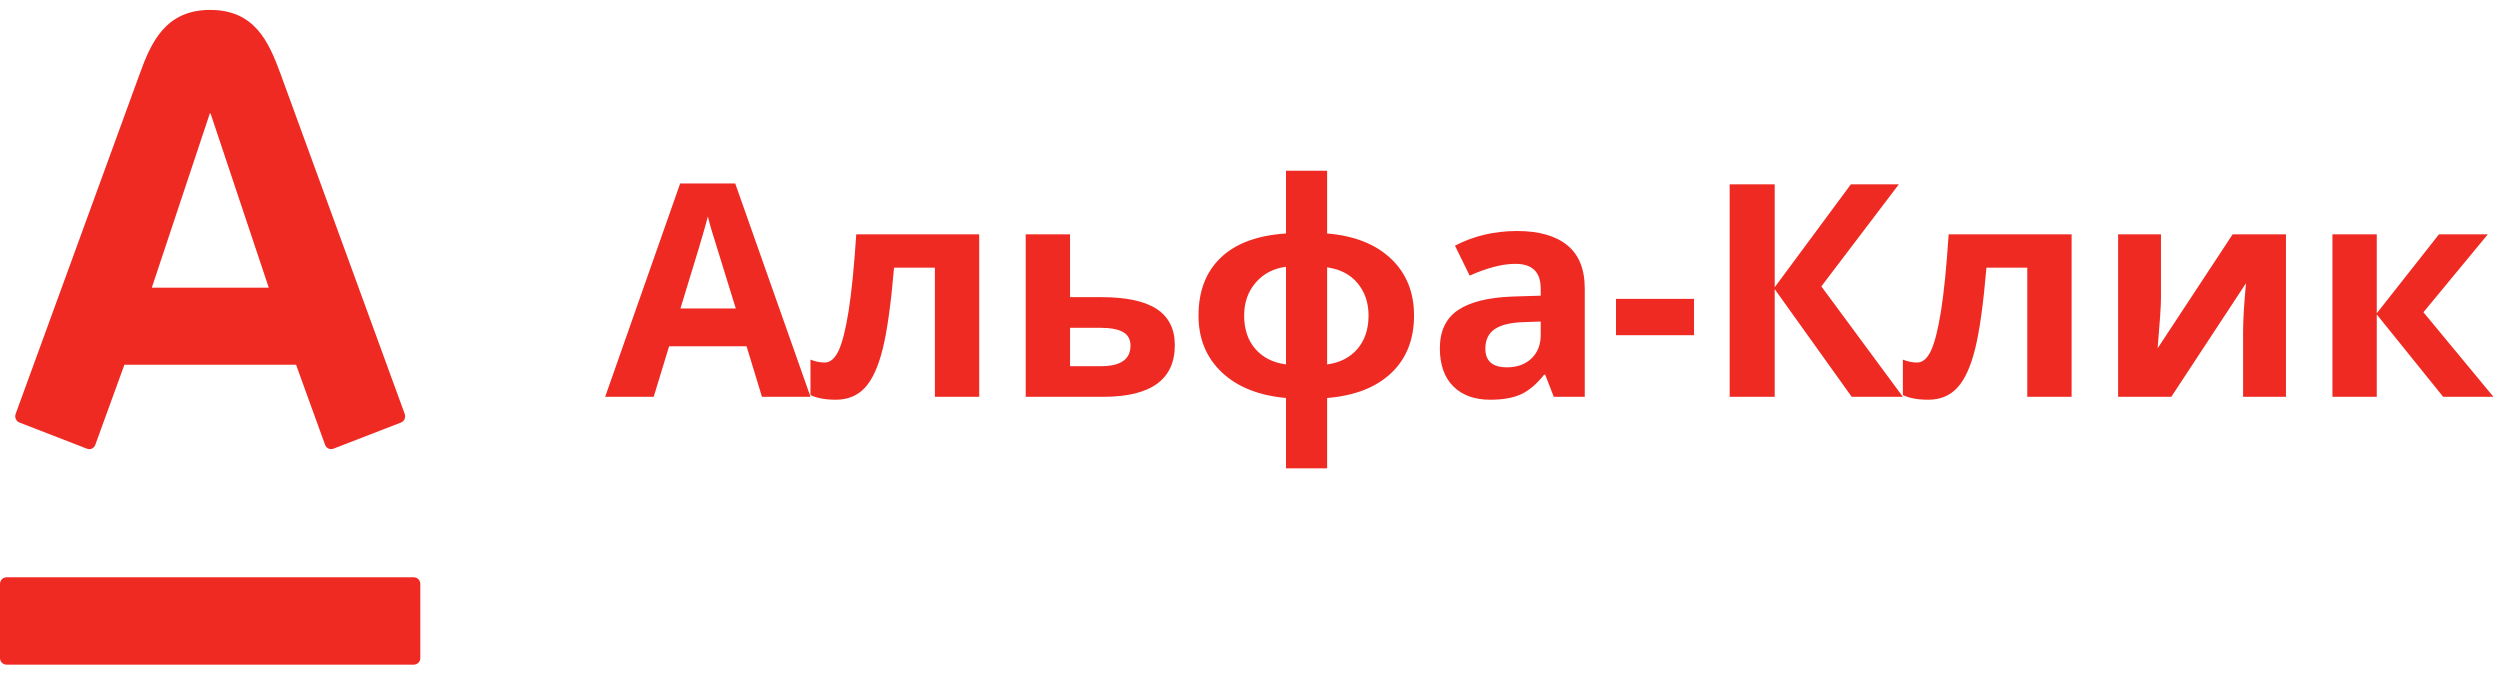
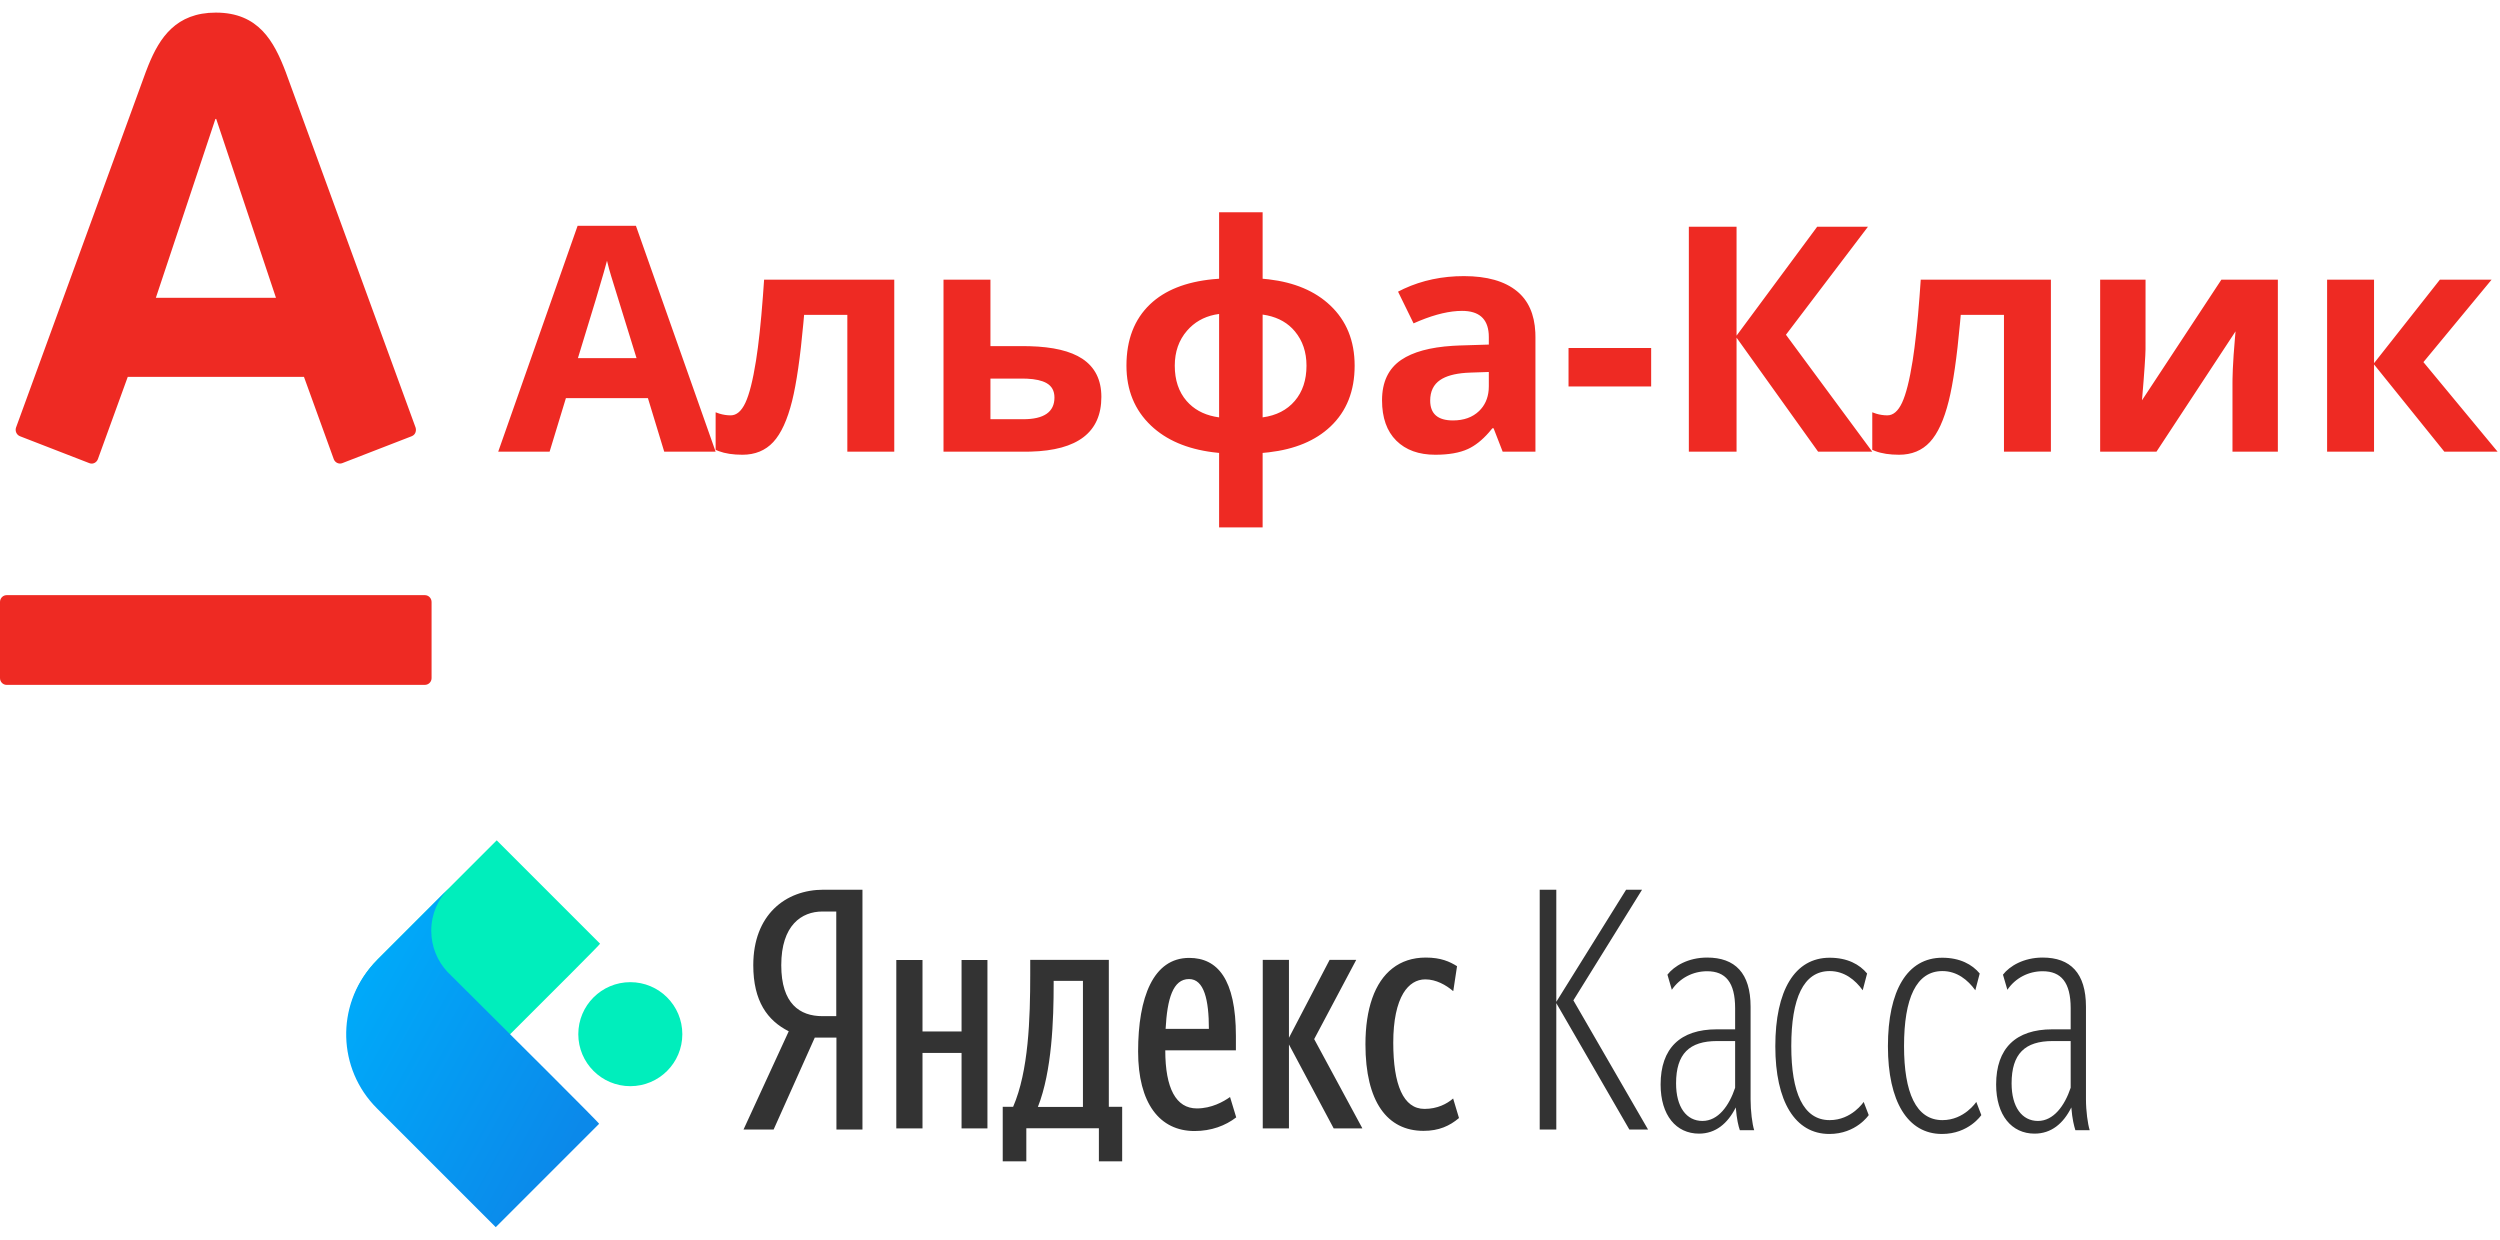
- <svg xmlns="http://www.w3.org/2000/svg" width="126" height="34" viewBox="0 0 126 34">
-   <g fill="#EE2A23">
-     <path d="M10.595.5c2.245 0 2.951 1.61 3.543 3.219l6.26 17.144c.047.134.015.353-.19.433-.208.078-3.24 1.257-3.408 1.32a.325.325 0 0 1-.416-.197c-.063-.165-1.322-3.65-1.463-4.038H6.27c-.136.389-1.41 3.88-1.467 4.038-.058.16-.238.27-.417.197l-3.405-1.32a.342.342 0 0 1-.193-.433c.215-.599 5.962-16.324 6.255-17.144C7.614 2.135 8.344.5 10.594.5zM.327 29.096A.331.331 0 0 0 0 29.43v3.736a.33.33 0 0 0 .327.333h20.527a.33.33 0 0 0 .33-.333V29.43a.332.332 0 0 0-.33-.335H.327zM10.575 5.718l-2.924 8.78h5.895l-2.934-8.78h-.037zM38.403 20l-.777-2.549h-3.903L32.946 20H30.5l3.78-10.752h2.775L40.85 20h-2.446zm-1.319-4.453a753.9 753.9 0 0 1-1.212-3.919 11.06 11.06 0 0 1-.194-.717c-.16.625-.622 2.17-1.384 4.636h2.79zM49.353 20h-2.234v-6.511H45.06c-.157 1.83-.347 3.197-.572 4.098-.224.9-.523 1.552-.897 1.955-.373.403-.863.604-1.468.604-.518 0-.943-.078-1.275-.234v-1.787c.24.098.479.146.718.146.278 0 .511-.2.7-.6.187-.4.356-1.068.505-2.003.149-.935.277-2.22.384-3.856h6.197V20zm4.577-5.024h1.575c1.26 0 2.192.2 2.798.6.605.4.908 1.006.908 1.817 0 1.738-1.206 2.607-3.618 2.607h-3.897v-8.188h2.234v3.164zm3.047 2.446c0-.318-.127-.547-.38-.689-.255-.141-.633-.212-1.136-.212h-1.53v1.934h1.56c.99 0 1.486-.345 1.486-1.033zm9.91-5.654c1.367.112 2.439.534 3.215 1.267.776.732 1.165 1.69 1.165 2.87 0 1.207-.384 2.172-1.15 2.897-.767.726-1.844 1.144-3.23 1.257v3.545h-2.073v-3.545c-1.382-.127-2.462-.56-3.241-1.3-.779-.74-1.168-1.691-1.168-2.853 0-1.236.376-2.21 1.128-2.926.752-.716 1.845-1.12 3.281-1.212V8.604h2.073v3.164zm-4.182 4.138c0 .688.188 1.249.564 1.68.376.433.89.693 1.545.78v-4.921c-.63.083-1.139.349-1.527.798-.388.45-.582 1.004-.582 1.663zm6.27 0c0-.645-.184-1.188-.55-1.63-.366-.442-.88-.71-1.538-.802v4.893c.65-.088 1.16-.35 1.53-.784.372-.435.557-.994.557-1.677zM78.312 20l-.433-1.113h-.058c-.376.473-.763.802-1.161.985-.398.183-.917.274-1.557.274-.786 0-1.405-.224-1.856-.673-.452-.45-.678-1.09-.678-1.92 0-.868.304-1.51.912-1.922.608-.412 1.525-.64 2.75-.685l1.421-.044v-.359c0-.83-.424-1.245-1.274-1.245-.654 0-1.423.198-2.307.594l-.74-1.51c.942-.492 1.987-.739 3.135-.739 1.098 0 1.94.24 2.527.718.586.478.879 1.206.879 2.182V20h-1.56zm-.66-3.794l-.864.03c-.65.019-1.133.136-1.45.35-.318.216-.476.543-.476.982 0 .63.361.945 1.084.945.517 0 .931-.149 1.241-.447.31-.297.465-.693.465-1.186v-.674zm3.794.689v-1.832h3.933v1.832h-3.933zM95.905 20h-2.578l-3.882-5.427V20h-2.27V9.292h2.27v5.186l3.838-5.186H95.7l-3.904 5.142L95.906 20zm8.504 0h-2.234v-6.511h-2.058c-.157 1.83-.347 3.197-.572 4.098-.224.9-.523 1.552-.897 1.955-.373.403-.863.604-1.468.604-.518 0-.943-.078-1.275-.234v-1.787c.24.098.479.146.718.146.278 0 .512-.2.7-.6.187-.4.356-1.068.505-2.003.149-.935.277-2.22.384-3.856h6.197V20zm4.504-8.188v3.237c0 .342-.056 1.177-.168 2.505l3.779-5.742h2.688V20h-2.16v-3.267c0-.58.048-1.401.146-2.46L109.433 20h-2.68v-8.188h2.16zm14.011 0h2.461l-3.244 3.925L125.67 20h-2.534l-3.347-4.153V20h-2.234v-8.188h2.234v3.977l3.134-3.977z" />
-   </g>
+ <svg xmlns="http://www.w3.org/2000/svg" width="119" height="59" viewBox="0 0 119 59" fill="none">
+   <path d="M30.003 51.702C31.37 51.702 32.479 50.594 32.479 49.227C32.479 47.859 31.37 46.751 30.003 46.751C28.636 46.751 27.527 47.859 27.527 49.227C27.527 50.594 28.636 51.702 30.003 51.702Z" fill="#00EEBC" />
+   <path d="M28.563 44.92L23.643 40L17.982 45.661C16.038 47.605 16.038 50.758 17.982 52.701L19.381 54.101C19.382 54.101 28.636 44.92 28.563 44.92Z" fill="#00EEBC" />
+   <path d="M21.59 46.551C21.544 46.505 21.498 46.46 21.453 46.415C21.451 46.413 21.449 46.411 21.448 46.409C21.398 46.36 21.349 46.312 21.302 46.264C21.301 46.263 21.3 46.262 21.299 46.262C20.821 45.749 20.528 45.06 20.528 44.304C20.528 43.511 20.849 42.794 21.369 42.274L17.982 45.661C17.912 45.731 17.846 45.802 17.781 45.874C17.775 45.881 17.768 45.889 17.762 45.896C17.761 45.897 17.76 45.898 17.759 45.899C17.753 45.905 17.748 45.911 17.742 45.917C17.743 45.917 17.743 45.917 17.744 45.917C15.995 47.871 16.059 50.875 17.937 52.752L23.598 58.413L28.518 53.493C28.567 53.493 24.324 49.269 21.59 46.551Z" fill="url(#paint0_linear)" />
+   <path fill-rule="evenodd" clip-rule="evenodd" d="M35.856 45.944C35.856 43.551 37.382 42.35 39.202 42.35H41.053V53.767H39.814V49.391H38.783L36.824 53.767H35.391L37.544 49.089C36.53 48.578 35.856 47.656 35.856 45.944ZM39.148 43.388C38.156 43.388 37.188 44.039 37.188 45.944C37.188 47.78 38.071 48.369 39.148 48.369H39.806V43.388H39.148ZM45.77 49.097H43.911V45.697H42.664V53.713H43.911V50.119H45.77V53.713H47.002V45.697H45.77V49.097ZM48.225 52.683C48.961 50.987 49.039 48.5 49.039 46.37V45.689H52.78V52.683H53.415V55.278H52.307V53.705H48.853V55.278H47.73V52.683H48.225ZM50.154 46.835C50.154 48.524 50.077 50.987 49.403 52.691H51.548V46.688H50.154V46.835ZM58.55 52.218C58.233 52.443 57.667 52.761 56.97 52.761C55.979 52.761 55.467 51.808 55.467 49.995H58.829V49.314C58.829 46.595 57.946 45.596 56.606 45.596C54.894 45.596 54.174 47.47 54.174 50.05C54.174 52.513 55.196 53.837 56.862 53.837C57.659 53.837 58.333 53.581 58.844 53.187L58.55 52.218ZM56.598 46.603C57.319 46.603 57.543 47.602 57.543 48.973H55.483C55.56 47.54 55.831 46.603 56.598 46.603ZM64.847 53.705L62.555 49.461L62.555 49.461L64.553 45.697H64.549L64.553 45.689H63.29L61.354 49.399V45.697V45.689H60.107V45.697V53.705V53.713H61.354V53.705V49.717L63.484 53.713H64.84L64.835 53.705H64.847ZM69.177 47.168L69.171 47.163L69.169 47.176C68.836 46.889 68.356 46.618 67.845 46.618C67.428 46.618 67.065 46.837 66.797 47.278C66.497 47.779 66.319 48.562 66.319 49.631C66.319 51.637 66.799 52.784 67.806 52.784C68.418 52.784 68.875 52.544 69.169 52.288L69.448 53.218L69.44 53.224L69.44 53.225C69.007 53.589 68.496 53.829 67.76 53.829C66.032 53.829 64.995 52.443 64.995 49.709C64.995 48.027 65.43 46.753 66.283 46.092C66.708 45.76 67.237 45.58 67.868 45.58C68.588 45.58 69.007 45.774 69.355 45.991L69.177 47.168ZM78.448 53.767L74.893 47.617L78.162 42.35H77.403L74.08 47.687V42.35H73.29V53.767H74.08V47.749L77.558 53.767H78.448ZM83.328 47.919V52.327C83.328 52.884 83.406 53.504 83.499 53.798H82.817C82.747 53.597 82.67 53.287 82.623 52.714C82.236 53.481 81.663 53.961 80.873 53.961C79.788 53.961 79.045 53.093 79.045 51.622C79.045 49.895 79.982 48.996 81.717 48.996H82.592V47.989C82.592 46.758 82.135 46.231 81.26 46.231C80.579 46.231 79.959 46.556 79.579 47.114L79.37 46.394C79.688 45.983 80.354 45.58 81.26 45.58C82.585 45.58 83.328 46.316 83.328 47.919ZM81.035 53.357C81.787 53.357 82.306 52.636 82.592 51.777V49.554H81.733C80.416 49.554 79.781 50.158 79.781 51.568C79.781 52.699 80.276 53.357 81.035 53.357ZM88.951 53.078L88.711 52.451C88.711 52.451 88.146 53.318 87.093 53.318C85.83 53.318 85.265 52.001 85.265 49.794C85.265 47.517 85.846 46.223 87.093 46.223C87.79 46.223 88.309 46.642 88.665 47.137L88.874 46.339C88.518 45.906 87.937 45.588 87.093 45.588C85.427 45.588 84.505 47.145 84.505 49.802C84.505 52.427 85.443 53.977 87.077 53.977C88.355 53.977 88.951 53.078 88.951 53.078ZM94.071 52.451L94.311 53.078C94.311 53.078 93.715 53.977 92.437 53.977C90.803 53.977 89.865 52.427 89.865 49.802C89.865 47.145 90.787 45.588 92.452 45.588C93.289 45.588 93.878 45.906 94.234 46.339L94.025 47.137C93.668 46.642 93.15 46.223 92.46 46.223C91.213 46.223 90.632 47.517 90.632 49.794C90.632 52.001 91.198 53.318 92.46 53.318C93.506 53.318 94.071 52.451 94.071 52.451ZM99.292 52.327V47.919C99.292 46.316 98.548 45.58 97.231 45.58C96.325 45.58 95.659 45.983 95.341 46.394L95.551 47.114C95.93 46.556 96.55 46.231 97.231 46.231C98.107 46.231 98.564 46.758 98.564 47.989V48.996H97.688C95.953 48.996 95.016 49.895 95.016 51.622C95.016 53.093 95.76 53.961 96.844 53.961C97.642 53.961 98.215 53.481 98.595 52.714C98.641 53.287 98.726 53.597 98.788 53.798H99.47C99.377 53.504 99.292 52.884 99.292 52.327ZM98.564 51.777C98.277 52.636 97.75 53.357 97.007 53.357C96.248 53.357 95.752 52.699 95.752 51.568C95.752 50.158 96.387 49.554 97.704 49.554H98.564V51.777Z" fill="#333333" />
+   <path fill-rule="evenodd" clip-rule="evenodd" d="M10.274 0.6C12.311 0.6 13.041 1.967 13.597 3.42L19.78 20.346C19.825 20.475 19.795 20.688 19.595 20.765L16.291 22.046C16.128 22.108 15.946 22.018 15.887 21.855L14.469 17.939H6.081L4.659 21.855C4.603 22.01 4.428 22.116 4.254 22.046L0.952 20.765C0.783 20.699 0.706 20.507 0.765 20.346L6.94 3.424L7.064 3.106C7.599 1.789 8.383 0.6 10.274 0.6ZM60.101 13.268V10.104H58.029V13.268L57.726 13.292C56.438 13.42 55.446 13.816 54.747 14.48C53.995 15.195 53.619 16.17 53.619 17.406C53.619 18.568 54.009 19.519 54.788 20.259C55.511 20.945 56.494 21.368 57.737 21.527L58.029 21.559V25.104H60.101V21.559L60.394 21.53C61.64 21.385 62.619 20.976 63.331 20.302C64.098 19.577 64.481 18.612 64.481 17.406C64.481 16.224 64.093 15.267 63.317 14.535C62.596 13.854 61.62 13.442 60.39 13.296L60.101 13.268ZM20.536 28.59C20.507 28.442 20.379 28.329 20.222 28.329H0.317L0.253 28.336C0.108 28.366 0 28.498 0 28.655V32.277L0.008 32.351C0.041 32.494 0.166 32.6 0.317 32.6H20.222L20.287 32.593C20.435 32.563 20.543 32.433 20.543 32.277V28.655L20.536 28.59ZM95.389 21.5H97.623V13.312H91.427L91.371 14.1C91.276 15.366 91.166 16.389 91.042 17.168C90.894 18.103 90.725 18.77 90.537 19.171C90.349 19.571 90.116 19.771 89.838 19.771C89.658 19.771 89.479 19.744 89.299 19.689L89.12 19.625V21.412L89.268 21.474C89.575 21.589 89.951 21.646 90.394 21.646C91 21.646 91.489 21.445 91.863 21.042C92.236 20.639 92.535 19.988 92.76 19.087C92.969 18.25 93.148 17.013 93.297 15.374L93.331 14.989H95.389V21.5ZM69.681 13.143C70.78 13.143 71.622 13.382 72.208 13.861C72.749 14.303 73.04 14.956 73.082 15.822L73.087 16.043V21.5H71.527L71.095 20.387H71.036L70.874 20.581C70.55 20.951 70.216 21.215 69.875 21.372C69.478 21.555 68.959 21.646 68.319 21.646C67.533 21.646 66.914 21.422 66.462 20.973C66.011 20.523 65.785 19.884 65.785 19.054C65.785 18.184 66.089 17.544 66.697 17.131C67.254 16.753 68.071 16.529 69.147 16.461L69.447 16.446L70.868 16.402V16.043L70.863 15.893C70.813 15.163 70.39 14.798 69.594 14.798C69.012 14.798 68.34 14.955 67.577 15.267L67.286 15.392L66.547 13.883L66.832 13.742C67.699 13.343 68.649 13.143 69.681 13.143ZM42.567 21.5V13.312H36.371L36.315 14.1C36.22 15.366 36.11 16.389 35.986 17.168C35.837 18.103 35.669 18.77 35.481 19.171C35.293 19.571 35.06 19.771 34.781 19.771C34.602 19.771 34.423 19.744 34.243 19.689L34.064 19.625V21.412L34.212 21.474C34.519 21.589 34.894 21.646 35.338 21.646C35.944 21.646 36.433 21.445 36.807 21.042C37.18 20.639 37.479 19.988 37.704 19.087C37.912 18.25 38.092 17.013 38.241 15.374L38.275 14.989H40.333V21.5H42.567ZM47.145 13.312V16.476H48.719L49.004 16.479C50.121 16.508 50.958 16.707 51.517 17.076C52.123 17.477 52.425 18.082 52.425 18.893C52.425 20.571 51.301 21.439 49.053 21.497L48.807 21.5H44.911V13.312H47.145ZM34.064 21.5L30.27 10.748H27.494L23.715 21.5H26.161L26.937 18.951H30.841L31.617 21.5H34.064ZM82.66 10.792V15.977L86.498 10.792H88.915L85.011 15.934L89.12 21.5H86.542L82.66 16.073V21.5H80.389V10.792H82.66ZM102.128 13.312H99.967V21.5H102.648L106.412 15.772L106.382 16.117C106.333 16.676 106.3 17.161 106.282 17.573L106.268 18.031L106.266 18.233V21.5H108.426V13.312H105.738L101.959 19.054L102.037 18.096C102.075 17.599 102.102 17.21 102.116 16.927L102.127 16.624L102.128 13.312ZM113.004 13.312V17.288L116.139 13.312H118.6L115.355 17.237L118.885 21.5H116.351L113.004 17.347V21.5H110.77V13.312H113.004ZM70.004 17.735L70.868 17.706V18.38L70.861 18.56C70.827 18.97 70.674 19.306 70.403 19.566C70.093 19.864 69.679 20.013 69.161 20.013C68.439 20.013 68.077 19.698 68.077 19.068C68.077 18.629 68.236 18.302 68.553 18.087C68.831 17.899 69.236 17.786 69.768 17.747L70.004 17.735ZM48.675 18.021H47.145V19.955H48.705C49.696 19.955 50.192 19.61 50.192 18.922C50.192 18.605 50.065 18.375 49.811 18.233C49.593 18.112 49.284 18.043 48.883 18.025L48.675 18.021ZM57.823 14.979L58.029 14.945V19.867L57.816 19.831C57.261 19.719 56.817 19.471 56.483 19.087C56.107 18.654 55.919 18.094 55.919 17.406C55.919 16.747 56.113 16.192 56.501 15.743C56.846 15.344 57.287 15.089 57.823 14.979ZM60.101 14.974V19.867C60.751 19.779 61.261 19.518 61.632 19.083C62.003 18.648 62.189 18.089 62.189 17.406C62.189 16.761 62.006 16.218 61.639 15.776C61.314 15.383 60.873 15.128 60.316 15.011L60.101 14.974ZM78.595 18.395V16.564H74.662V18.395H78.595ZM28.893 12.411L28.736 12.979C28.642 13.311 28.517 13.736 28.361 14.255L27.509 17.047H30.299L29.087 13.128L28.991 12.796C28.949 12.644 28.916 12.516 28.893 12.411ZM10.254 5.66H10.291L13.136 14.174H7.419L10.254 5.66Z" fill="#EE2A23" />
+   <defs>
+     <linearGradient id="paint0_linear" x1="14.531" y1="51.928" x2="25.395" y2="57.974" gradientUnits="userSpaceOnUse">
+       <stop stop-color="#00A9F9" />
+       <stop offset="0.99" stop-color="#0B89EA" />
+     </linearGradient>
+   </defs>
</svg>
